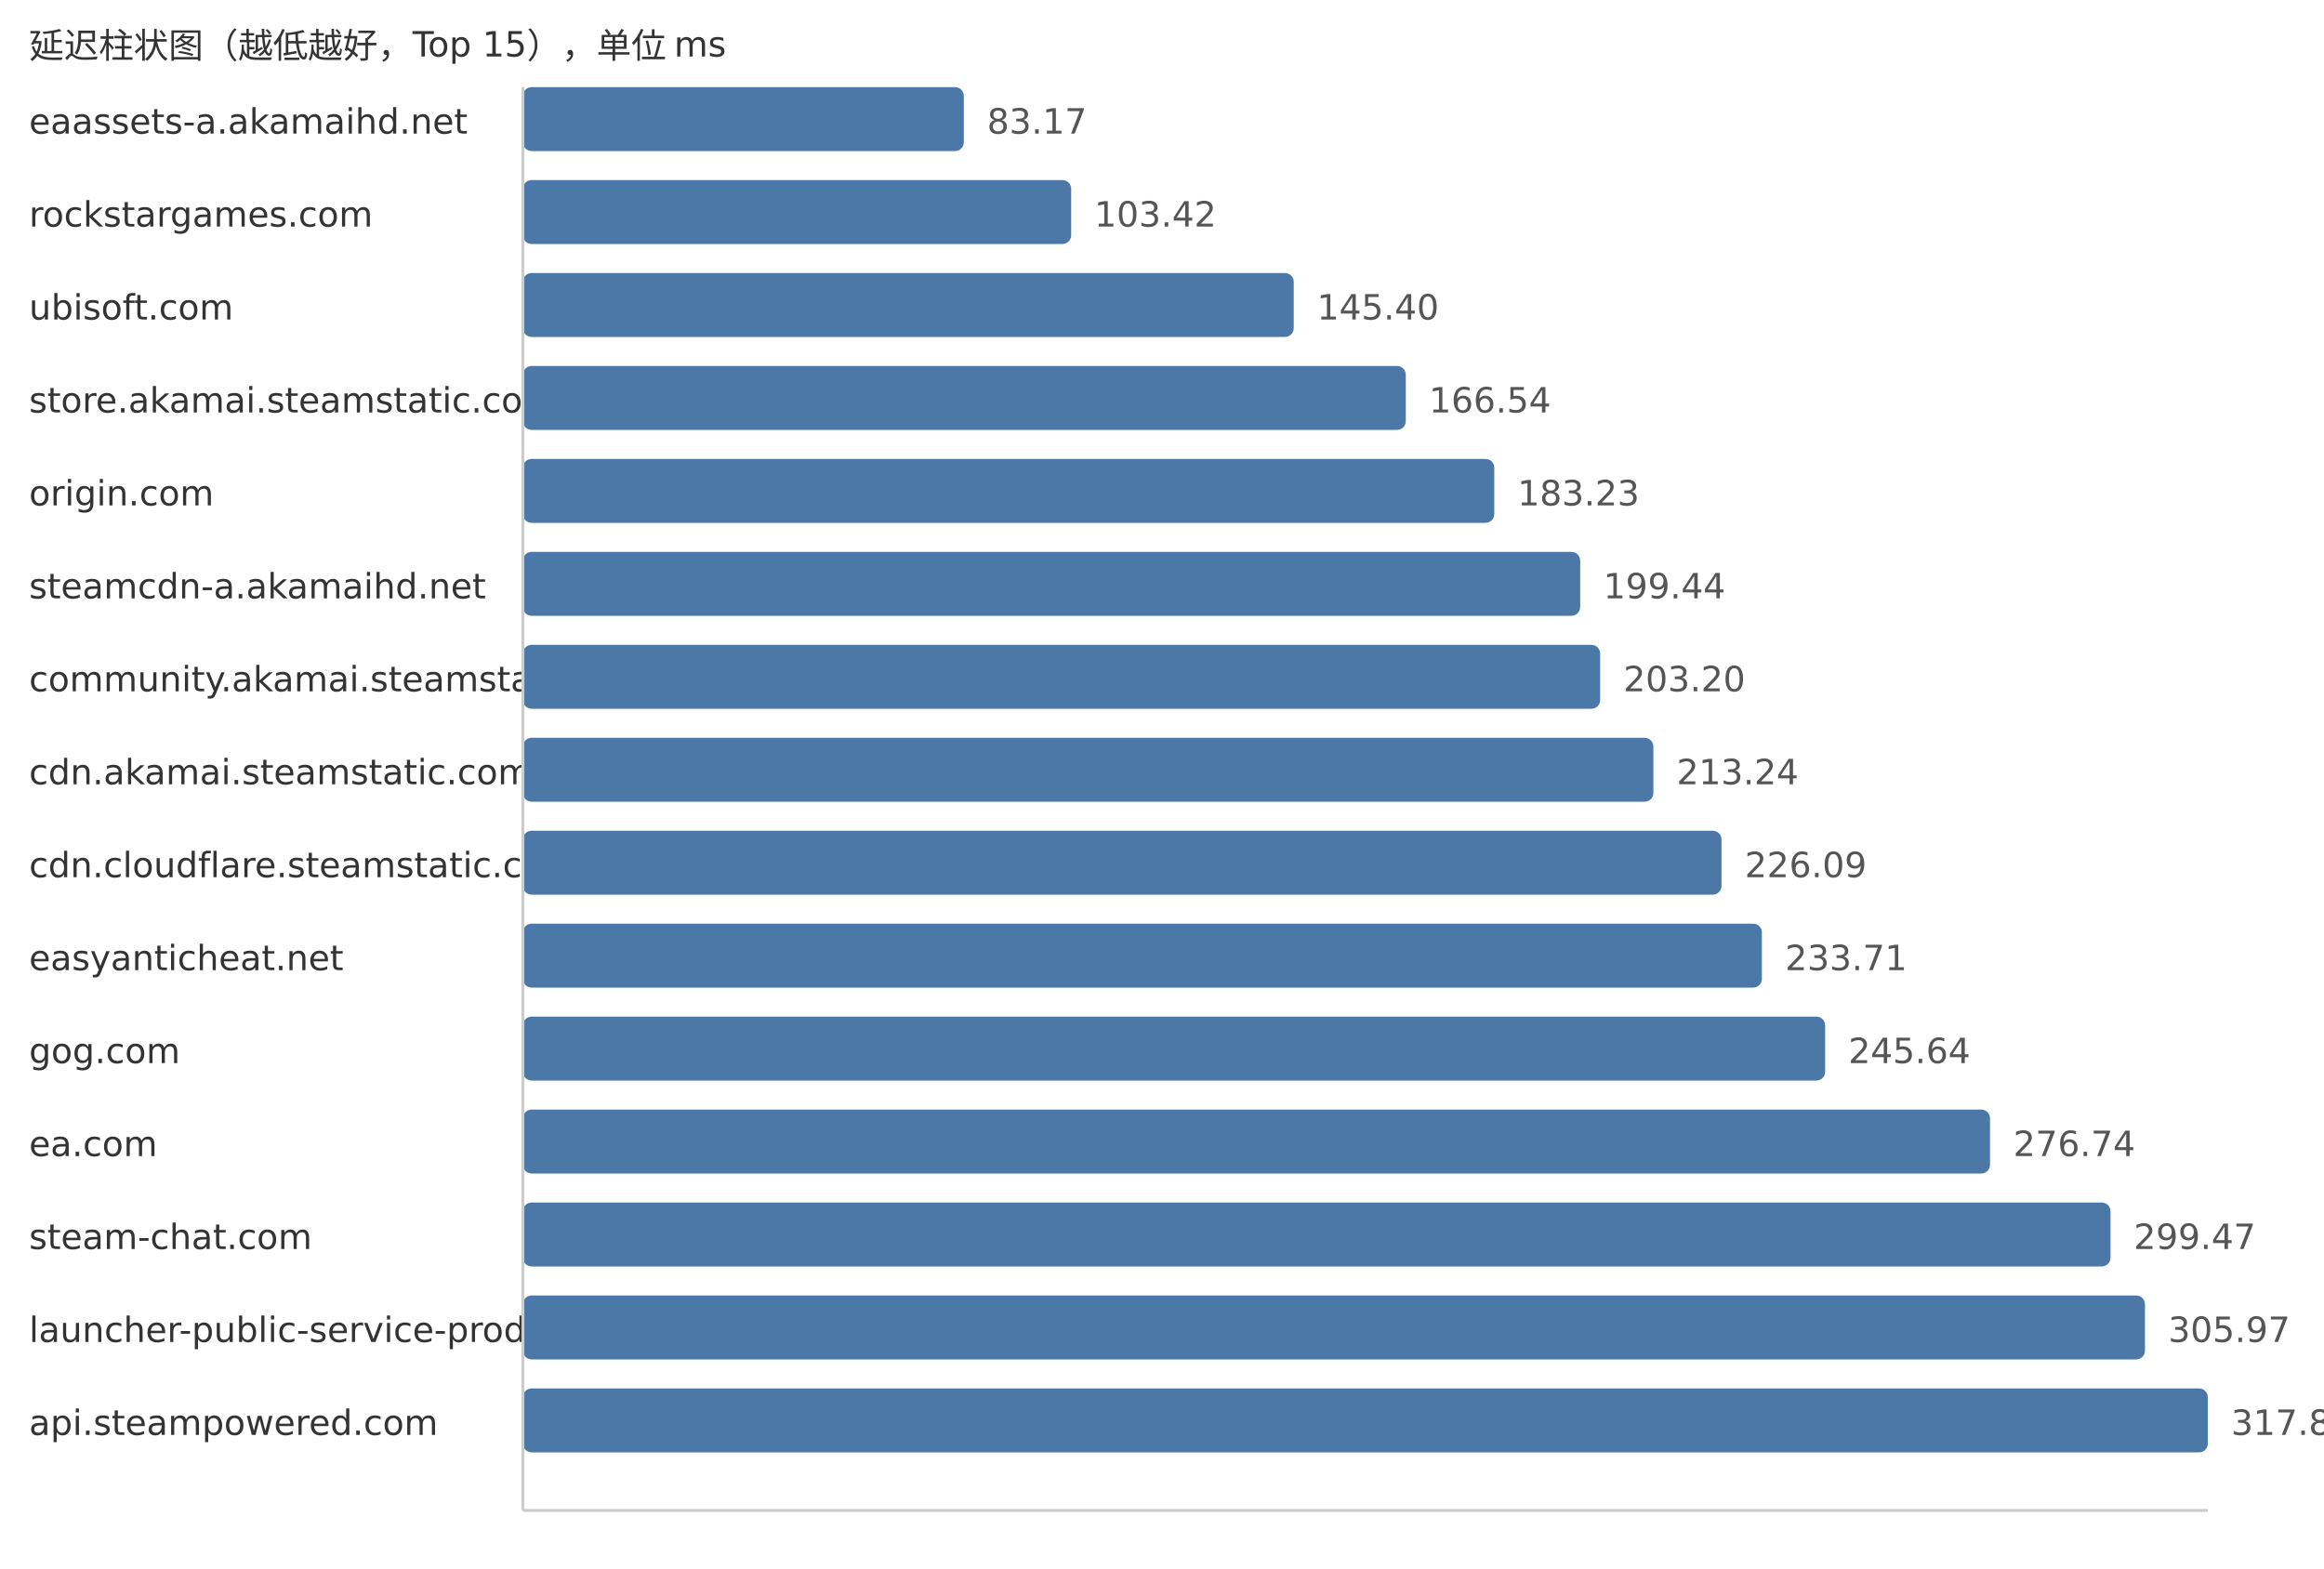
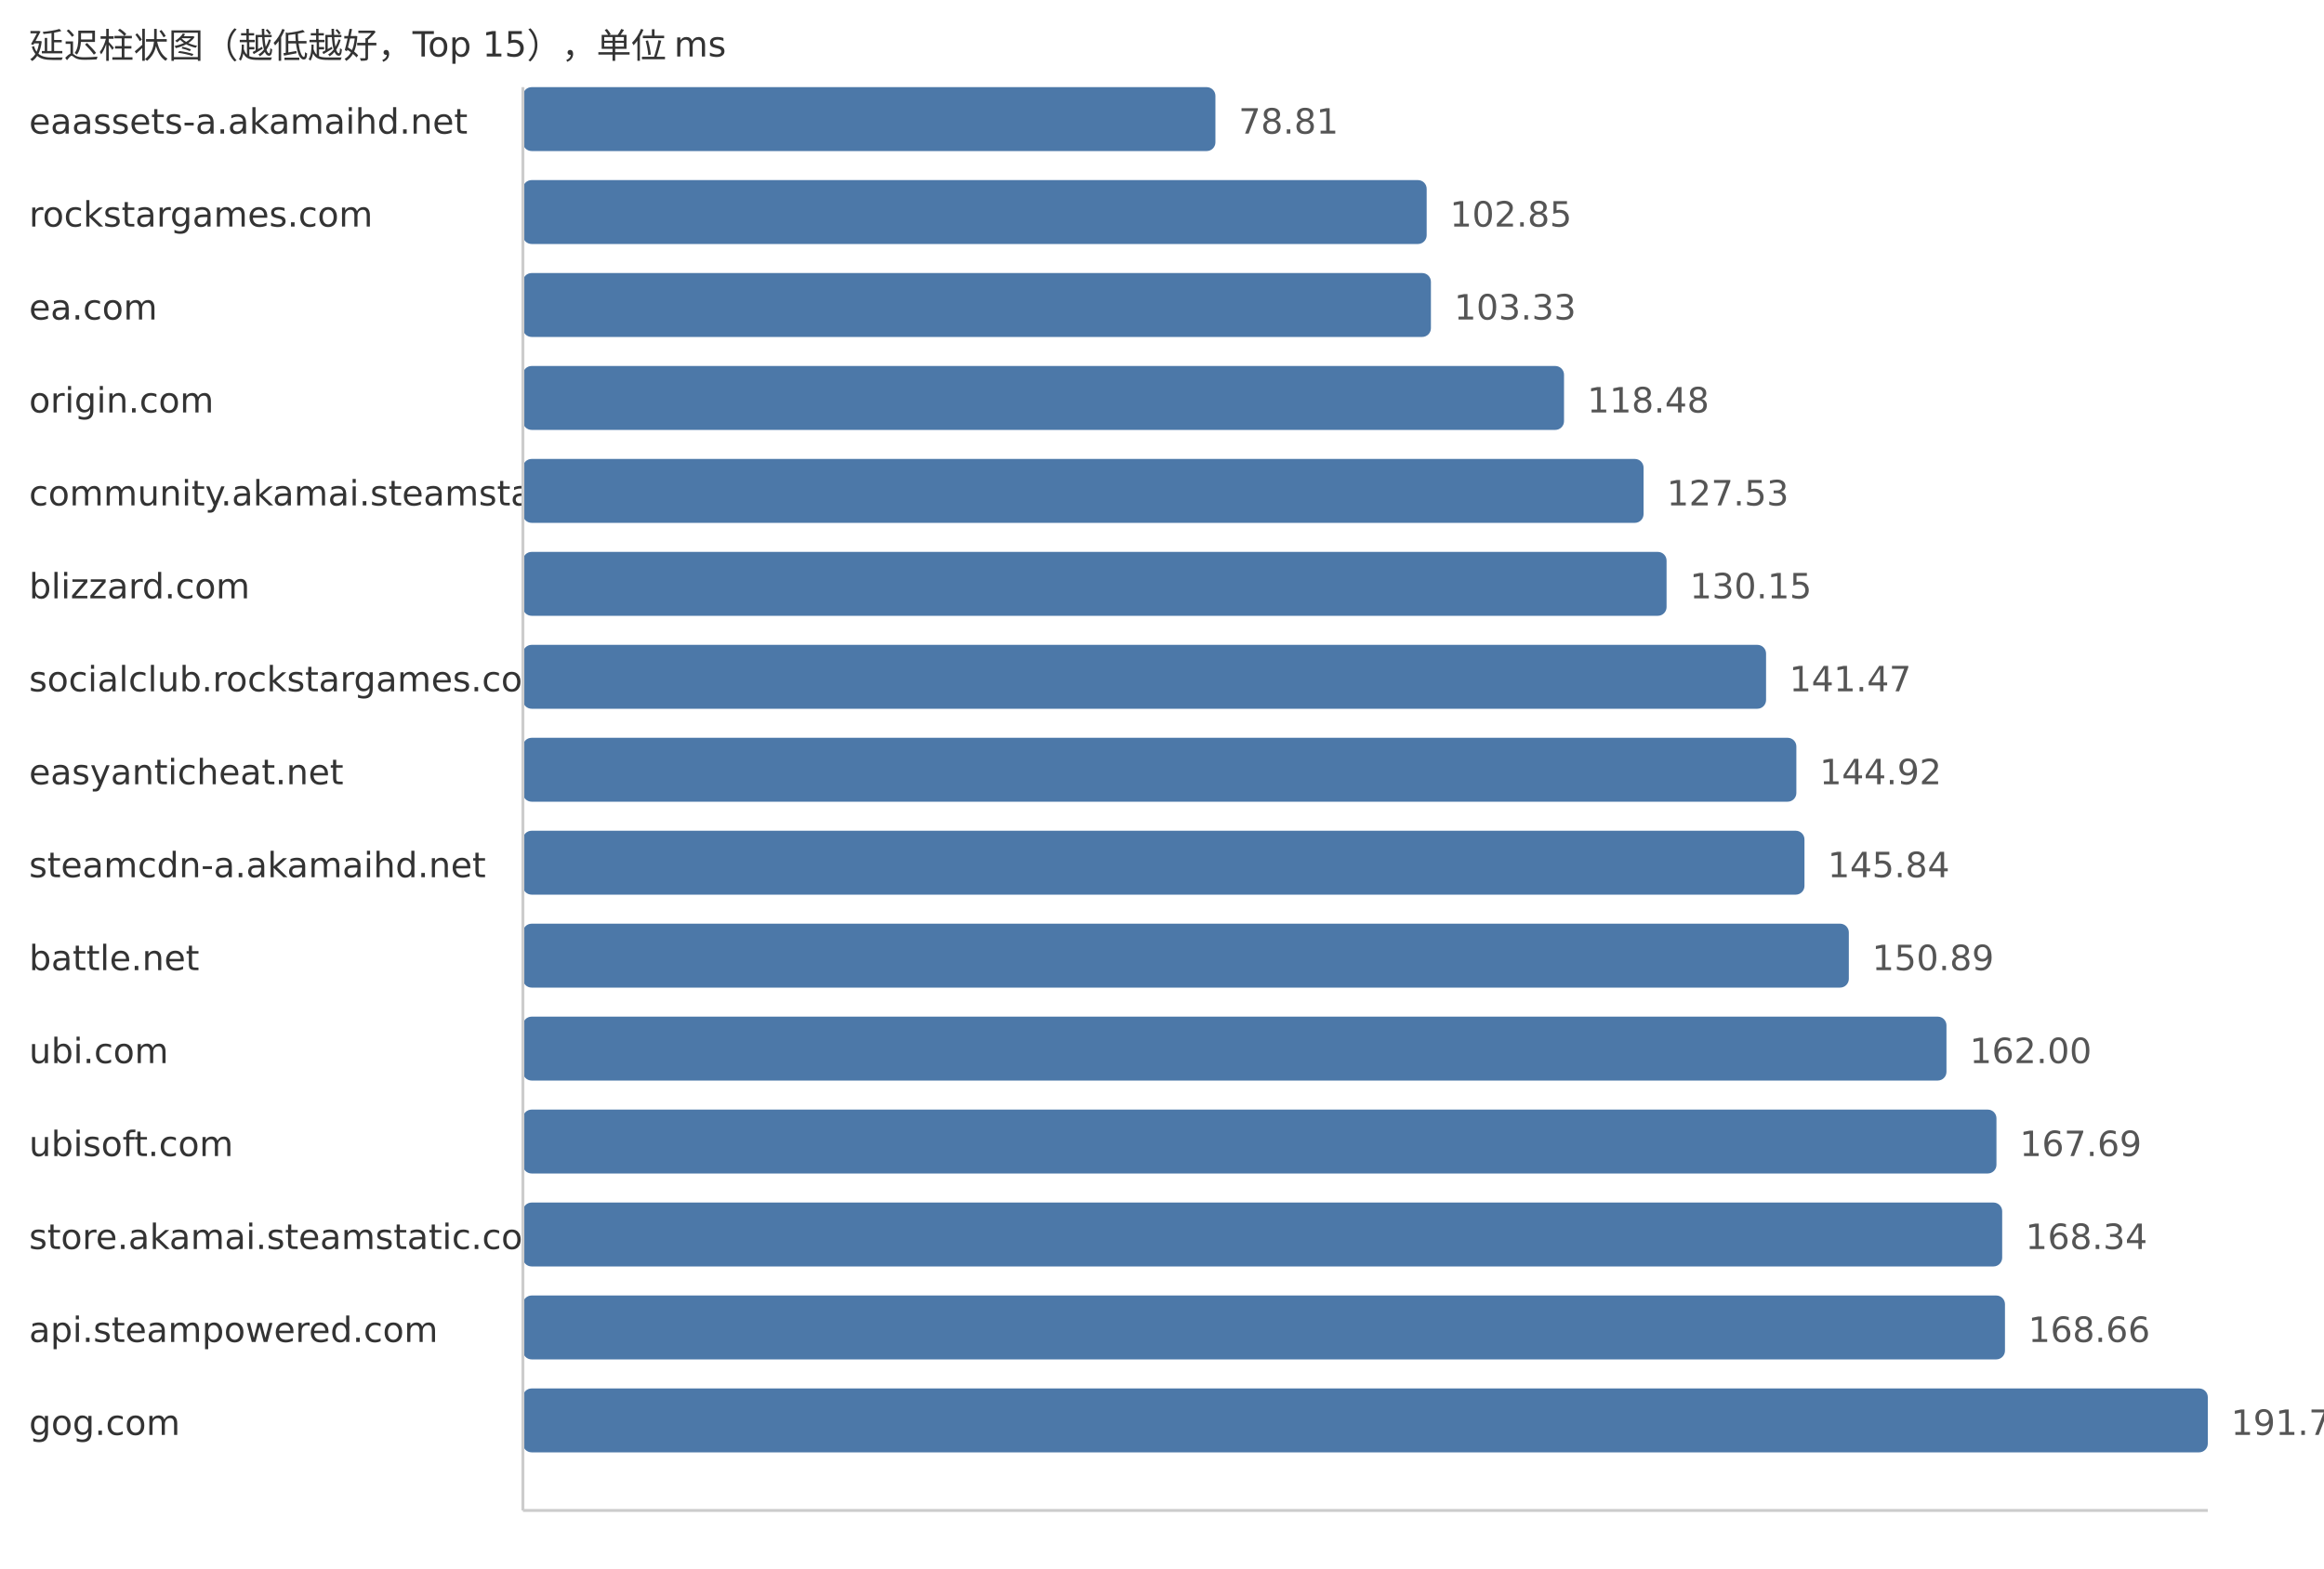
<svg xmlns="http://www.w3.org/2000/svg" width="800" height="540">
  <style> .label{font-family:DejaVu Sans,Verdana,Geneva,sans-serif;font-size:12px;fill:#333} .value{font-family:DejaVu Sans,Verdana,Geneva,sans-serif;font-size:12px;fill:#555} </style>
  <text x="10" y="20" class="label">延迟柱状图（越低越好，Top 15），单位 ms</text>
  <text x="10" y="46" class="label">eaassets-a.akamaihd.net</text>
-   <rect x="180" y="30" width="151.78" height="22" fill="#4c78a8" rx="3" />
-   <text x="339.78" y="46" class="value">83.17</text>
+   <rect x="180" y="30" width="238.39" height="22" fill="#4c78a8" rx="3" />
+   <text x="426.39" y="46" class="value">78.81</text>
  <text x="10" y="78" class="label">rockstargames.com</text>
-   <rect x="180" y="62" width="188.73" height="22" fill="#4c78a8" rx="3" />
-   <text x="376.73" y="78" class="value">103.42</text>
-   <text x="10" y="110" class="label">ubisoft.com</text>
-   <rect x="180" y="94" width="265.35" height="22" fill="#4c78a8" rx="3" />
-   <text x="453.35" y="110" class="value">145.40</text>
-   <text x="10" y="142" class="label">store.akamai.steamstatic.com</text>
-   <rect x="180" y="126" width="303.92" height="22" fill="#4c78a8" rx="3" />
-   <text x="491.92" y="142" class="value">166.54</text>
-   <text x="10" y="174" class="label">origin.com</text>
-   <rect x="180" y="158" width="334.38" height="22" fill="#4c78a8" rx="3" />
-   <text x="522.38" y="174" class="value">183.23</text>
-   <text x="10" y="206" class="label">steamcdn-a.akamaihd.net</text>
-   <rect x="180" y="190" width="363.96" height="22" fill="#4c78a8" rx="3" />
-   <text x="551.96" y="206" class="value">199.44</text>
-   <text x="10" y="238" class="label">community.akamai.steamstatic.com</text>
-   <rect x="180" y="222" width="370.83" height="22" fill="#4c78a8" rx="3" />
-   <text x="558.83" y="238" class="value">203.20</text>
-   <text x="10" y="270" class="label">cdn.akamai.steamstatic.com</text>
-   <rect x="180" y="254" width="389.15" height="22" fill="#4c78a8" rx="3" />
-   <text x="577.15" y="270" class="value">213.24</text>
-   <text x="10" y="302" class="label">cdn.cloudflare.steamstatic.com</text>
-   <rect x="180" y="286" width="412.6" height="22" fill="#4c78a8" rx="3" />
-   <text x="600.6" y="302" class="value">226.09</text>
-   <text x="10" y="334" class="label">easyanticheat.net</text>
-   <rect x="180" y="318" width="426.5" height="22" fill="#4c78a8" rx="3" />
-   <text x="614.5" y="334" class="value">233.71</text>
-   <text x="10" y="366" class="label">gog.com</text>
-   <rect x="180" y="350" width="448.28" height="22" fill="#4c78a8" rx="3" />
-   <text x="636.28" y="366" class="value">245.64</text>
-   <text x="10" y="398" class="label">ea.com</text>
-   <rect x="180" y="382" width="505.03" height="22" fill="#4c78a8" rx="3" />
-   <text x="693.03" y="398" class="value">276.74</text>
-   <text x="10" y="430" class="label">steam-chat.com</text>
-   <rect x="180" y="414" width="546.51" height="22" fill="#4c78a8" rx="3" />
-   <text x="734.51" y="430" class="value">299.47</text>
-   <text x="10" y="462" class="label">launcher-public-service-prod06.ol.epicgames.com</text>
-   <rect x="180" y="446" width="558.37" height="22" fill="#4c78a8" rx="3" />
-   <text x="746.37" y="462" class="value">305.97</text>
-   <text x="10" y="494" class="label">api.steampowered.com</text>
+   <rect x="180" y="62" width="311.11" height="22" fill="#4c78a8" rx="3" />
+   <text x="499.11" y="78" class="value">102.85</text>
+   <text x="10" y="110" class="label">ea.com</text>
+   <rect x="180" y="94" width="312.57" height="22" fill="#4c78a8" rx="3" />
+   <text x="500.57" y="110" class="value">103.33</text>
+   <text x="10" y="142" class="label">origin.com</text>
+   <rect x="180" y="126" width="358.39" height="22" fill="#4c78a8" rx="3" />
+   <text x="546.39" y="142" class="value">118.48</text>
+   <text x="10" y="174" class="label">community.akamai.steamstatic.com</text>
+   <rect x="180" y="158" width="385.77" height="22" fill="#4c78a8" rx="3" />
+   <text x="573.77" y="174" class="value">127.53</text>
+   <text x="10" y="206" class="label">blizzard.com</text>
+   <rect x="180" y="190" width="393.69" height="22" fill="#4c78a8" rx="3" />
+   <text x="581.69" y="206" class="value">130.15</text>
+   <text x="10" y="238" class="label">socialclub.rockstargames.com</text>
+   <rect x="180" y="222" width="427.94" height="22" fill="#4c78a8" rx="3" />
+   <text x="615.94" y="238" class="value">141.47</text>
+   <text x="10" y="270" class="label">easyanticheat.net</text>
+   <rect x="180" y="254" width="438.37" height="22" fill="#4c78a8" rx="3" />
+   <text x="626.37" y="270" class="value">144.92</text>
+   <text x="10" y="302" class="label">steamcdn-a.akamaihd.net</text>
+   <rect x="180" y="286" width="441.16" height="22" fill="#4c78a8" rx="3" />
+   <text x="629.16" y="302" class="value">145.84</text>
+   <text x="10" y="334" class="label">battle.net</text>
+   <rect x="180" y="318" width="456.43" height="22" fill="#4c78a8" rx="3" />
+   <text x="644.43" y="334" class="value">150.89</text>
+   <text x="10" y="366" class="label">ubi.com</text>
+   <rect x="180" y="350" width="490.04" height="22" fill="#4c78a8" rx="3" />
+   <text x="678.04" y="366" class="value">162.00</text>
+   <text x="10" y="398" class="label">ubisoft.com</text>
+   <rect x="180" y="382" width="507.25" height="22" fill="#4c78a8" rx="3" />
+   <text x="695.25" y="398" class="value">167.69</text>
+   <text x="10" y="430" class="label">store.akamai.steamstatic.com</text>
+   <rect x="180" y="414" width="509.22" height="22" fill="#4c78a8" rx="3" />
+   <text x="697.22" y="430" class="value">168.34</text>
+   <text x="10" y="462" class="label">api.steampowered.com</text>
+   <rect x="180" y="446" width="510.18" height="22" fill="#4c78a8" rx="3" />
+   <text x="698.18" y="462" class="value">168.66</text>
+   <text x="10" y="494" class="label">gog.com</text>
  <rect x="180" y="478" width="580.0" height="22" fill="#4c78a8" rx="3" />
-   <text x="768.0" y="494" class="value">317.82</text>
+   <text x="768.0" y="494" class="value">191.74</text>
  <line x1="180" y1="30" x2="180" y2="520" stroke="#ccc" />
  <line x1="180" y1="520" x2="760" y2="520" stroke="#ccc" />
</svg>
